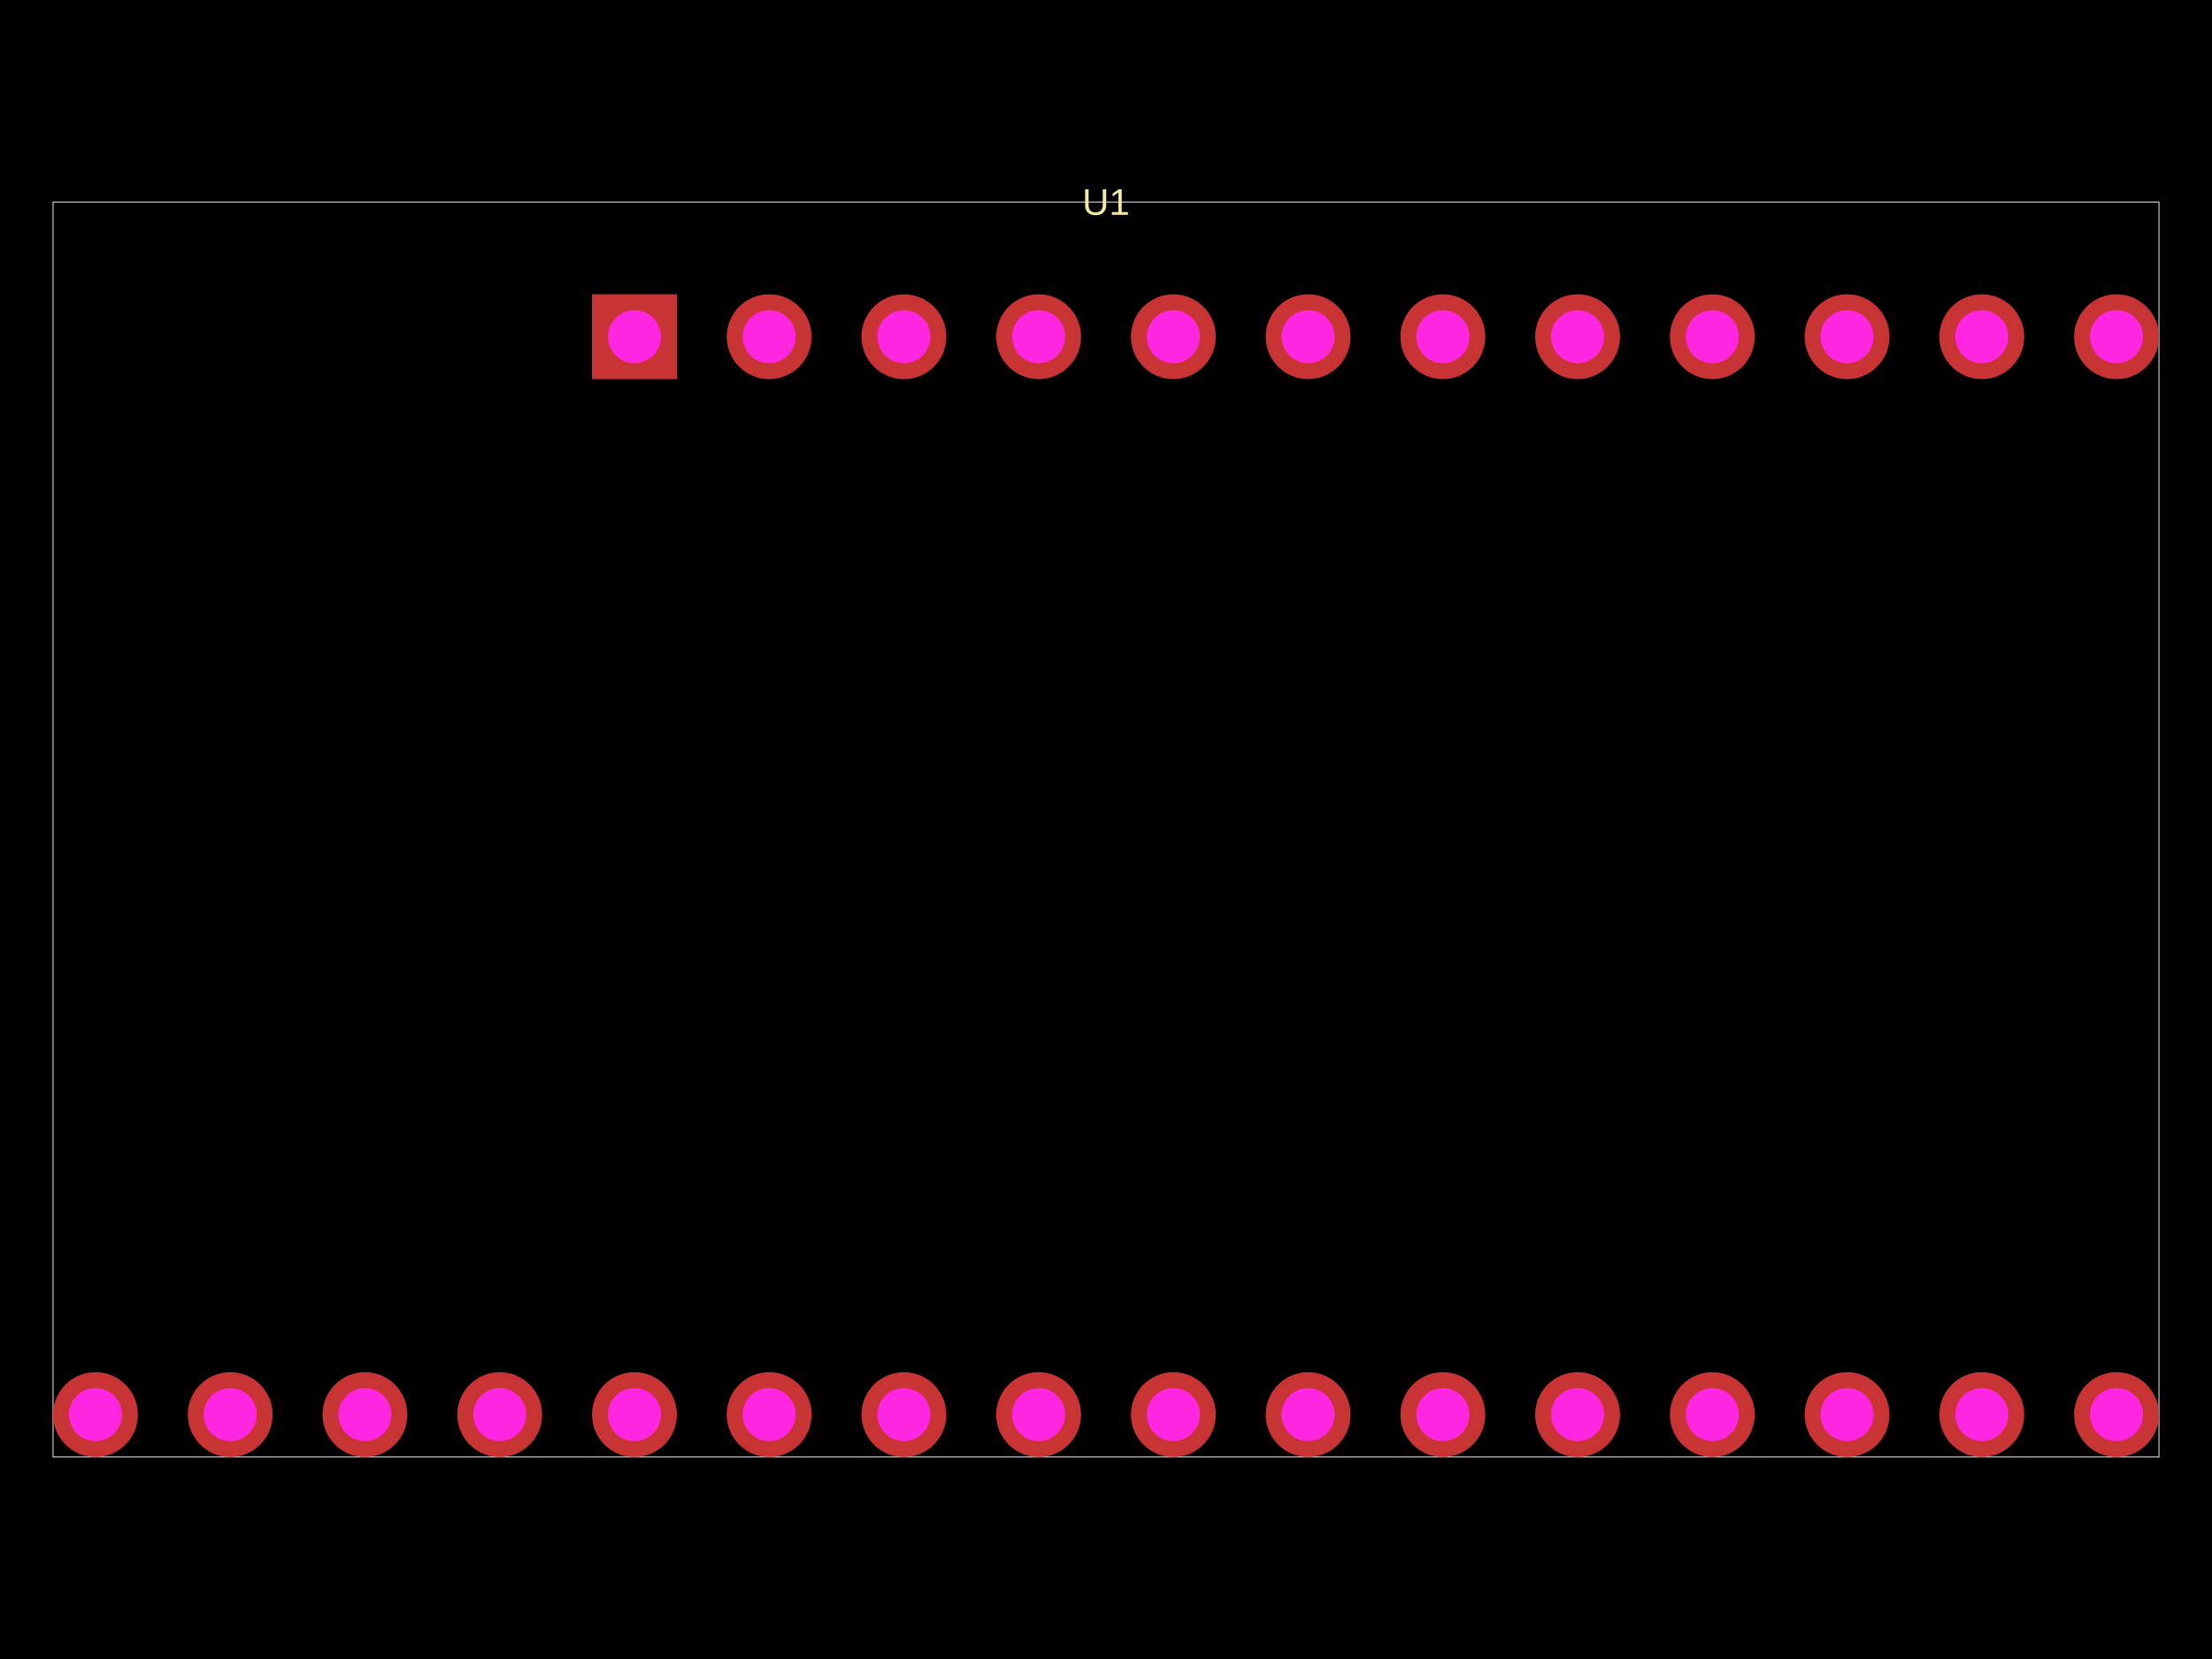
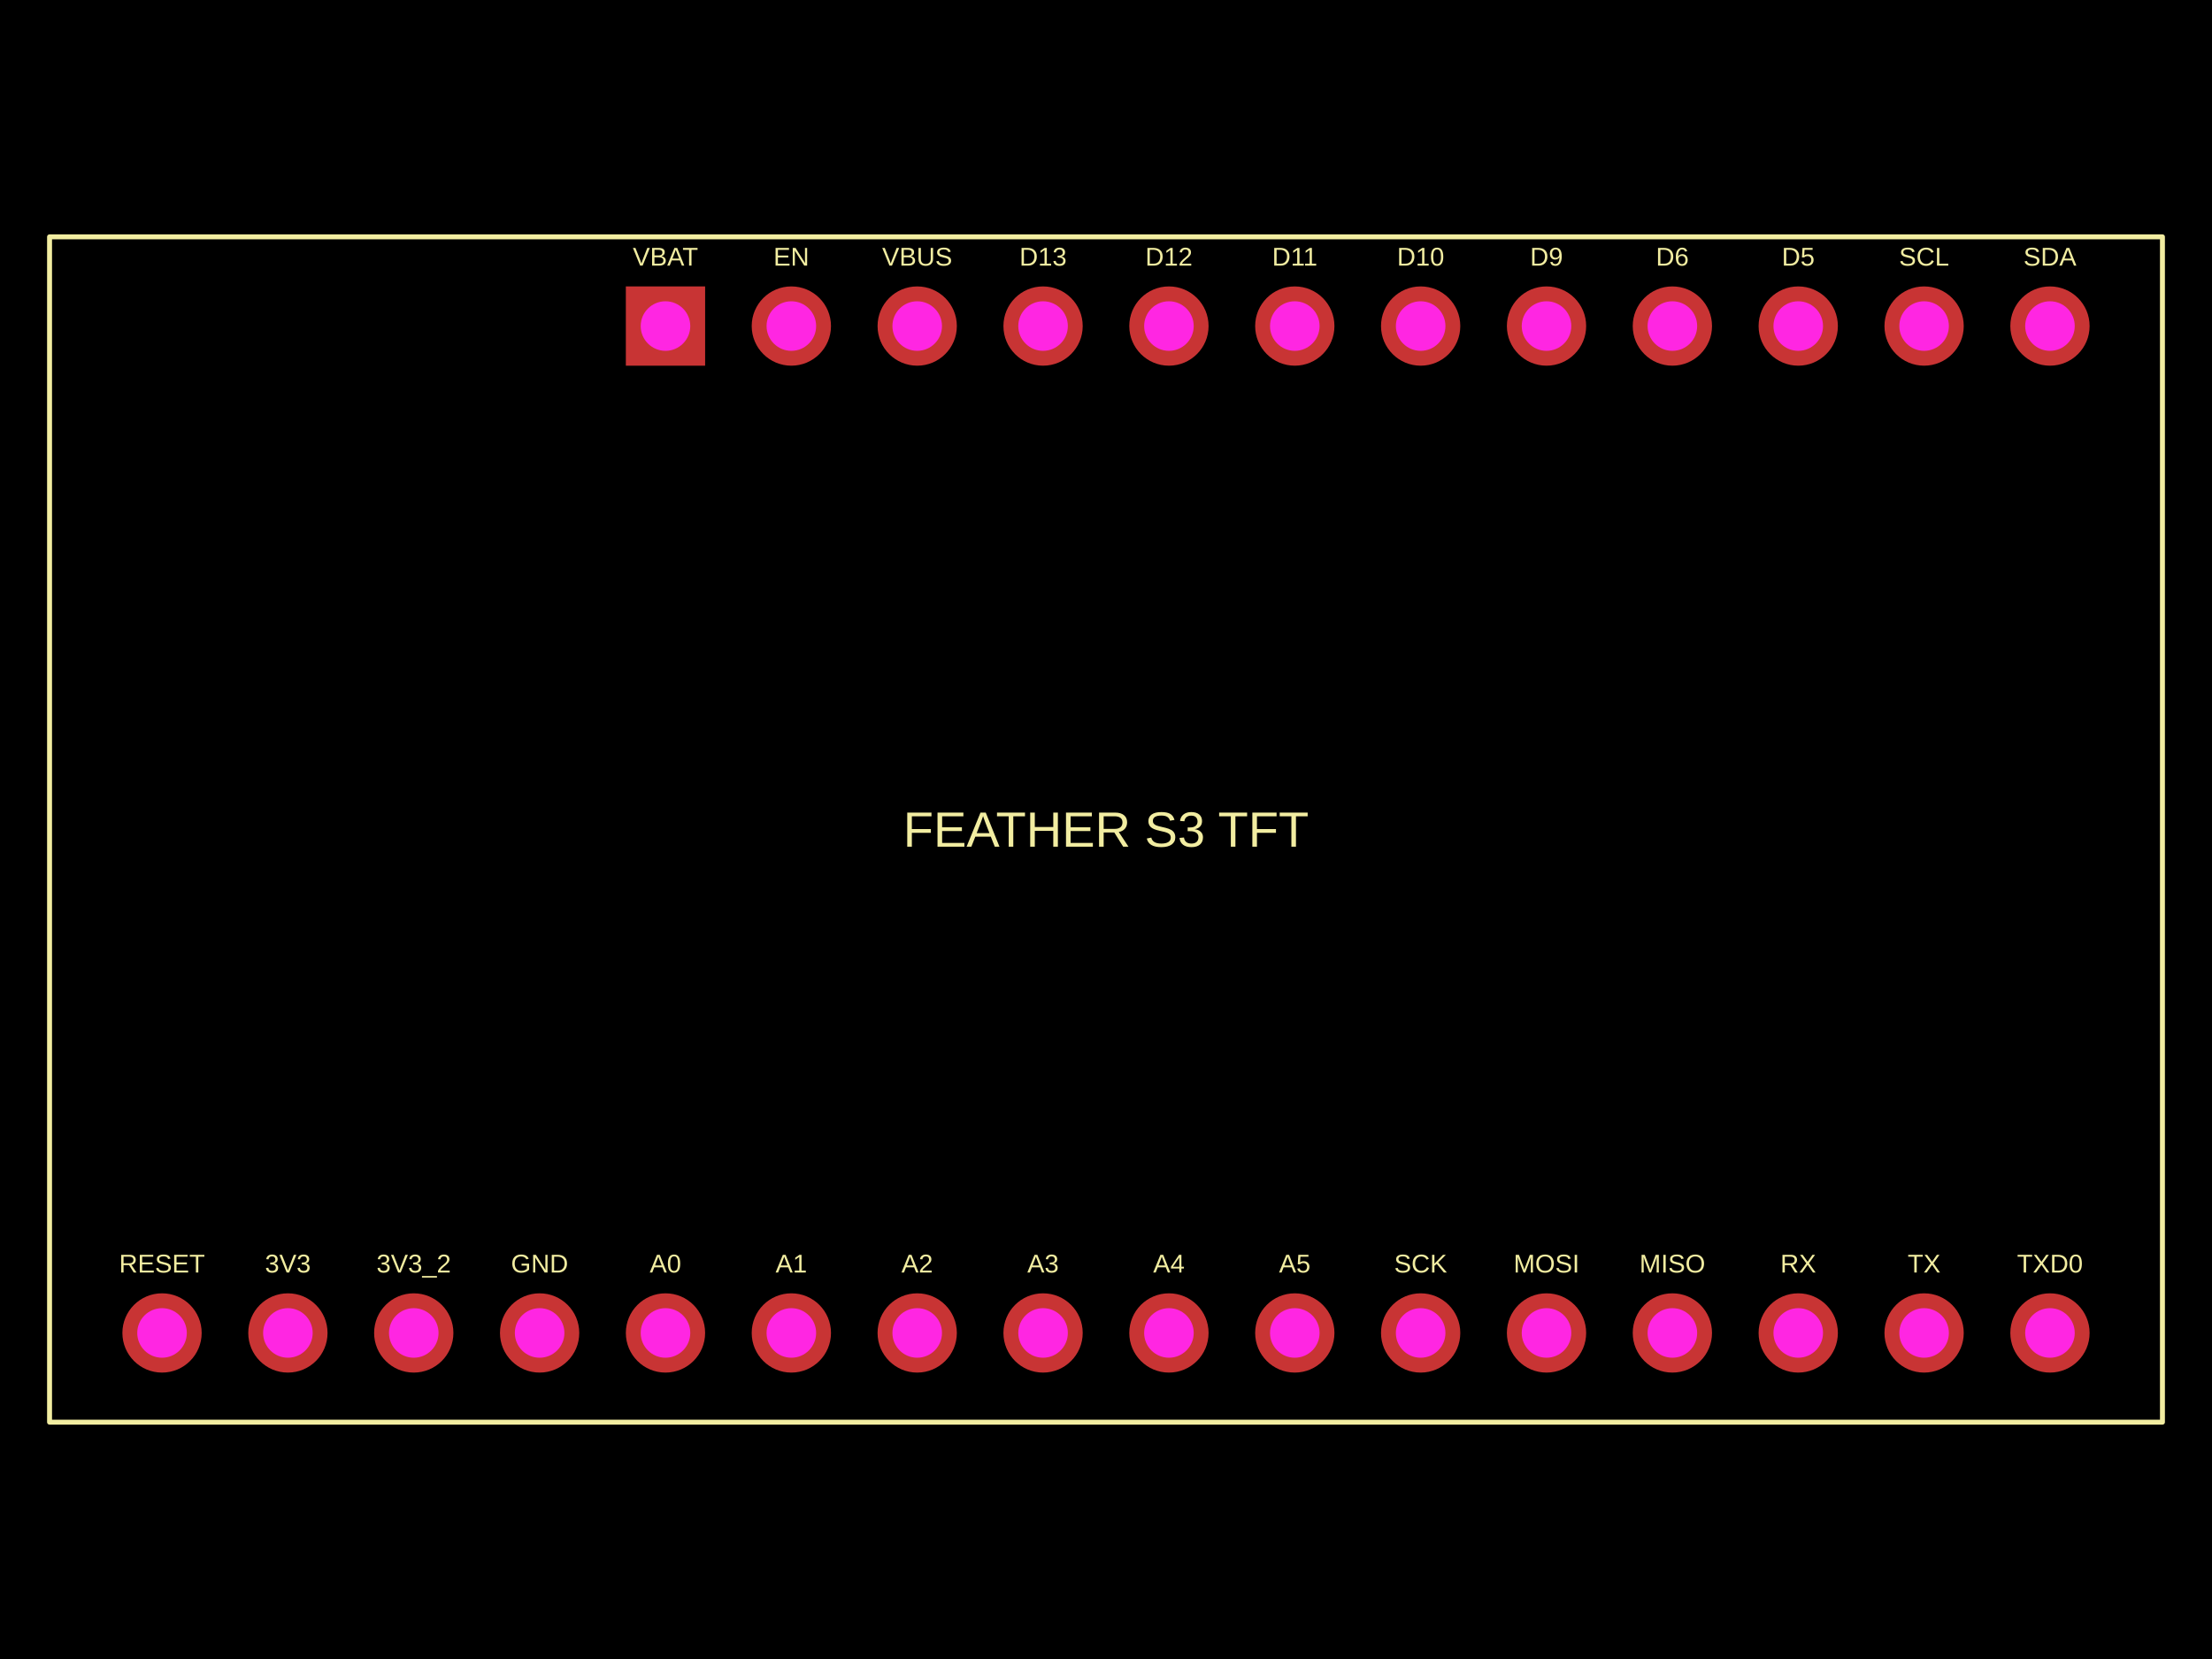
- <svg xmlns="http://www.w3.org/2000/svg" width="800" height="600" data-software-used-string="@tscircuit/core@0.0.1565">
+ <svg xmlns="http://www.w3.org/2000/svg" width="800" height="600" data-software-used-string="@tscircuit/core@0.0.1580">
  <style />
  <rect class="boundary" x="0" y="0" fill="#000" width="800" height="600" data-type="pcb_background" data-pcb-layer="global" />
-   <rect class="pcb-boundary" fill="none" stroke="#fff" stroke-width="0.3" x="19.185" y="73.046" width="761.631" height="453.909" data-type="pcb_boundary" data-pcb-layer="global" />
-   <text x="0" y="0" dx="0" dy="0" fill="#f2eda1" font-family="Arial, sans-serif" font-size="13.429" text-anchor="middle" dominant-baseline="central" transform="matrix(1,0,0,1,400,73.04556)" class="pcb-silkscreen-text pcb-silkscreen-top" data-pcb-silkscreen-text-id="pcb_silkscreen_text_0" stroke="none" data-type="pcb_silkscreen_text" data-pcb-layer="top">U1</text>
+   <rect class="pcb-boundary" fill="none" stroke="#fff" stroke-width="0.3" x="17.921" y="85.663" width="764.158" height="428.674" data-type="pcb_boundary" data-pcb-layer="global" />
+   <text x="0" y="0" dx="0" dy="0" fill="#f2eda1" font-family="Arial, sans-serif" font-size="9.319" text-anchor="middle" dominant-baseline="central" transform="matrix(1,0,0,1,240.681,92.83154)" class="pcb-silkscreen-text pcb-silkscreen-top" data-pcb-silkscreen-text-id="pcb_silkscreen_text_0" stroke="none" data-type="pcb_silkscreen_text" data-pcb-layer="top">VBAT</text>
+   <text x="0" y="0" dx="0" dy="0" fill="#f2eda1" font-family="Arial, sans-serif" font-size="9.319" text-anchor="middle" dominant-baseline="central" transform="matrix(1,0,0,1,286.2007,92.83154)" class="pcb-silkscreen-text pcb-silkscreen-top" data-pcb-silkscreen-text-id="pcb_silkscreen_text_1" stroke="none" data-type="pcb_silkscreen_text" data-pcb-layer="top">EN</text>
+   <text x="0" y="0" dx="0" dy="0" fill="#f2eda1" font-family="Arial, sans-serif" font-size="9.319" text-anchor="middle" dominant-baseline="central" transform="matrix(1,0,0,1,331.7204,92.83154)" class="pcb-silkscreen-text pcb-silkscreen-top" data-pcb-silkscreen-text-id="pcb_silkscreen_text_2" stroke="none" data-type="pcb_silkscreen_text" data-pcb-layer="top">VBUS</text>
+   <text x="0" y="0" dx="0" dy="0" fill="#f2eda1" font-family="Arial, sans-serif" font-size="9.319" text-anchor="middle" dominant-baseline="central" transform="matrix(1,0,0,1,377.2401,92.83154)" class="pcb-silkscreen-text pcb-silkscreen-top" data-pcb-silkscreen-text-id="pcb_silkscreen_text_3" stroke="none" data-type="pcb_silkscreen_text" data-pcb-layer="top">D13</text>
+   <text x="0" y="0" dx="0" dy="0" fill="#f2eda1" font-family="Arial, sans-serif" font-size="9.319" text-anchor="middle" dominant-baseline="central" transform="matrix(1,0,0,1,422.7599,92.83154)" class="pcb-silkscreen-text pcb-silkscreen-top" data-pcb-silkscreen-text-id="pcb_silkscreen_text_4" stroke="none" data-type="pcb_silkscreen_text" data-pcb-layer="top">D12</text>
+   <text x="0" y="0" dx="0" dy="0" fill="#f2eda1" font-family="Arial, sans-serif" font-size="9.319" text-anchor="middle" dominant-baseline="central" transform="matrix(1,0,0,1,468.2796,92.83154)" class="pcb-silkscreen-text pcb-silkscreen-top" data-pcb-silkscreen-text-id="pcb_silkscreen_text_5" stroke="none" data-type="pcb_silkscreen_text" data-pcb-layer="top">D11</text>
+   <text x="0" y="0" dx="0" dy="0" fill="#f2eda1" font-family="Arial, sans-serif" font-size="9.319" text-anchor="middle" dominant-baseline="central" transform="matrix(1,0,0,1,513.7993,92.83154)" class="pcb-silkscreen-text pcb-silkscreen-top" data-pcb-silkscreen-text-id="pcb_silkscreen_text_6" stroke="none" data-type="pcb_silkscreen_text" data-pcb-layer="top">D10</text>
+   <text x="0" y="0" dx="0" dy="0" fill="#f2eda1" font-family="Arial, sans-serif" font-size="9.319" text-anchor="middle" dominant-baseline="central" transform="matrix(1,0,0,1,559.319,92.83154)" class="pcb-silkscreen-text pcb-silkscreen-top" data-pcb-silkscreen-text-id="pcb_silkscreen_text_7" stroke="none" data-type="pcb_silkscreen_text" data-pcb-layer="top">D9</text>
+   <text x="0" y="0" dx="0" dy="0" fill="#f2eda1" font-family="Arial, sans-serif" font-size="9.319" text-anchor="middle" dominant-baseline="central" transform="matrix(1,0,0,1,604.8387,92.83154)" class="pcb-silkscreen-text pcb-silkscreen-top" data-pcb-silkscreen-text-id="pcb_silkscreen_text_8" stroke="none" data-type="pcb_silkscreen_text" data-pcb-layer="top">D6</text>
+   <text x="0" y="0" dx="0" dy="0" fill="#f2eda1" font-family="Arial, sans-serif" font-size="9.319" text-anchor="middle" dominant-baseline="central" transform="matrix(1,0,0,1,650.3584,92.83154)" class="pcb-silkscreen-text pcb-silkscreen-top" data-pcb-silkscreen-text-id="pcb_silkscreen_text_9" stroke="none" data-type="pcb_silkscreen_text" data-pcb-layer="top">D5</text>
+   <text x="0" y="0" dx="0" dy="0" fill="#f2eda1" font-family="Arial, sans-serif" font-size="9.319" text-anchor="middle" dominant-baseline="central" transform="matrix(1,0,0,1,695.8781,92.83154)" class="pcb-silkscreen-text pcb-silkscreen-top" data-pcb-silkscreen-text-id="pcb_silkscreen_text_10" stroke="none" data-type="pcb_silkscreen_text" data-pcb-layer="top">SCL</text>
+   <text x="0" y="0" dx="0" dy="0" fill="#f2eda1" font-family="Arial, sans-serif" font-size="9.319" text-anchor="middle" dominant-baseline="central" transform="matrix(1,0,0,1,741.3978,92.83154)" class="pcb-silkscreen-text pcb-silkscreen-top" data-pcb-silkscreen-text-id="pcb_silkscreen_text_11" stroke="none" data-type="pcb_silkscreen_text" data-pcb-layer="top">SDA</text>
+   <text x="0" y="0" dx="0" dy="0" fill="#f2eda1" font-family="Arial, sans-serif" font-size="9.319" text-anchor="middle" dominant-baseline="central" transform="matrix(1,0,0,1,58.60215,456.9892)" class="pcb-silkscreen-text pcb-silkscreen-top" data-pcb-silkscreen-text-id="pcb_silkscreen_text_12" stroke="none" data-type="pcb_silkscreen_text" data-pcb-layer="top">RESET</text>
+   <text x="0" y="0" dx="0" dy="0" fill="#f2eda1" font-family="Arial, sans-serif" font-size="9.319" text-anchor="middle" dominant-baseline="central" transform="matrix(1,0,0,1,104.1219,456.9892)" class="pcb-silkscreen-text pcb-silkscreen-top" data-pcb-silkscreen-text-id="pcb_silkscreen_text_13" stroke="none" data-type="pcb_silkscreen_text" data-pcb-layer="top">3V3</text>
+   <text x="0" y="0" dx="0" dy="0" fill="#f2eda1" font-family="Arial, sans-serif" font-size="9.319" text-anchor="middle" dominant-baseline="central" transform="matrix(1,0,0,1,149.6416,456.9892)" class="pcb-silkscreen-text pcb-silkscreen-top" data-pcb-silkscreen-text-id="pcb_silkscreen_text_14" stroke="none" data-type="pcb_silkscreen_text" data-pcb-layer="top">3V3_2</text>
+   <text x="0" y="0" dx="0" dy="0" fill="#f2eda1" font-family="Arial, sans-serif" font-size="9.319" text-anchor="middle" dominant-baseline="central" transform="matrix(1,0,0,1,195.1613,456.9892)" class="pcb-silkscreen-text pcb-silkscreen-top" data-pcb-silkscreen-text-id="pcb_silkscreen_text_15" stroke="none" data-type="pcb_silkscreen_text" data-pcb-layer="top">GND</text>
+   <text x="0" y="0" dx="0" dy="0" fill="#f2eda1" font-family="Arial, sans-serif" font-size="9.319" text-anchor="middle" dominant-baseline="central" transform="matrix(1,0,0,1,240.681,456.9892)" class="pcb-silkscreen-text pcb-silkscreen-top" data-pcb-silkscreen-text-id="pcb_silkscreen_text_16" stroke="none" data-type="pcb_silkscreen_text" data-pcb-layer="top">A0</text>
+   <text x="0" y="0" dx="0" dy="0" fill="#f2eda1" font-family="Arial, sans-serif" font-size="9.319" text-anchor="middle" dominant-baseline="central" transform="matrix(1,0,0,1,286.2007,456.9892)" class="pcb-silkscreen-text pcb-silkscreen-top" data-pcb-silkscreen-text-id="pcb_silkscreen_text_17" stroke="none" data-type="pcb_silkscreen_text" data-pcb-layer="top">A1</text>
+   <text x="0" y="0" dx="0" dy="0" fill="#f2eda1" font-family="Arial, sans-serif" font-size="9.319" text-anchor="middle" dominant-baseline="central" transform="matrix(1,0,0,1,331.7204,456.9892)" class="pcb-silkscreen-text pcb-silkscreen-top" data-pcb-silkscreen-text-id="pcb_silkscreen_text_18" stroke="none" data-type="pcb_silkscreen_text" data-pcb-layer="top">A2</text>
+   <text x="0" y="0" dx="0" dy="0" fill="#f2eda1" font-family="Arial, sans-serif" font-size="9.319" text-anchor="middle" dominant-baseline="central" transform="matrix(1,0,0,1,377.2401,456.9892)" class="pcb-silkscreen-text pcb-silkscreen-top" data-pcb-silkscreen-text-id="pcb_silkscreen_text_19" stroke="none" data-type="pcb_silkscreen_text" data-pcb-layer="top">A3</text>
+   <text x="0" y="0" dx="0" dy="0" fill="#f2eda1" font-family="Arial, sans-serif" font-size="9.319" text-anchor="middle" dominant-baseline="central" transform="matrix(1,0,0,1,422.7599,456.9892)" class="pcb-silkscreen-text pcb-silkscreen-top" data-pcb-silkscreen-text-id="pcb_silkscreen_text_20" stroke="none" data-type="pcb_silkscreen_text" data-pcb-layer="top">A4</text>
+   <text x="0" y="0" dx="0" dy="0" fill="#f2eda1" font-family="Arial, sans-serif" font-size="9.319" text-anchor="middle" dominant-baseline="central" transform="matrix(1,0,0,1,468.2796,456.9892)" class="pcb-silkscreen-text pcb-silkscreen-top" data-pcb-silkscreen-text-id="pcb_silkscreen_text_21" stroke="none" data-type="pcb_silkscreen_text" data-pcb-layer="top">A5</text>
+   <text x="0" y="0" dx="0" dy="0" fill="#f2eda1" font-family="Arial, sans-serif" font-size="9.319" text-anchor="middle" dominant-baseline="central" transform="matrix(1,0,0,1,513.7993,456.9892)" class="pcb-silkscreen-text pcb-silkscreen-top" data-pcb-silkscreen-text-id="pcb_silkscreen_text_22" stroke="none" data-type="pcb_silkscreen_text" data-pcb-layer="top">SCK</text>
+   <text x="0" y="0" dx="0" dy="0" fill="#f2eda1" font-family="Arial, sans-serif" font-size="9.319" text-anchor="middle" dominant-baseline="central" transform="matrix(1,0,0,1,559.319,456.9892)" class="pcb-silkscreen-text pcb-silkscreen-top" data-pcb-silkscreen-text-id="pcb_silkscreen_text_23" stroke="none" data-type="pcb_silkscreen_text" data-pcb-layer="top">MOSI</text>
+   <text x="0" y="0" dx="0" dy="0" fill="#f2eda1" font-family="Arial, sans-serif" font-size="9.319" text-anchor="middle" dominant-baseline="central" transform="matrix(1,0,0,1,604.8387,456.9892)" class="pcb-silkscreen-text pcb-silkscreen-top" data-pcb-silkscreen-text-id="pcb_silkscreen_text_24" stroke="none" data-type="pcb_silkscreen_text" data-pcb-layer="top">MISO</text>
+   <text x="0" y="0" dx="0" dy="0" fill="#f2eda1" font-family="Arial, sans-serif" font-size="9.319" text-anchor="middle" dominant-baseline="central" transform="matrix(1,0,0,1,650.3584,456.9892)" class="pcb-silkscreen-text pcb-silkscreen-top" data-pcb-silkscreen-text-id="pcb_silkscreen_text_25" stroke="none" data-type="pcb_silkscreen_text" data-pcb-layer="top">RX</text>
+   <text x="0" y="0" dx="0" dy="0" fill="#f2eda1" font-family="Arial, sans-serif" font-size="9.319" text-anchor="middle" dominant-baseline="central" transform="matrix(1,0,0,1,695.8781,456.9892)" class="pcb-silkscreen-text pcb-silkscreen-top" data-pcb-silkscreen-text-id="pcb_silkscreen_text_26" stroke="none" data-type="pcb_silkscreen_text" data-pcb-layer="top">TX</text>
+   <text x="0" y="0" dx="0" dy="0" fill="#f2eda1" font-family="Arial, sans-serif" font-size="9.319" text-anchor="middle" dominant-baseline="central" transform="matrix(1,0,0,1,741.3978,456.9892)" class="pcb-silkscreen-text pcb-silkscreen-top" data-pcb-silkscreen-text-id="pcb_silkscreen_text_27" stroke="none" data-type="pcb_silkscreen_text" data-pcb-layer="top">TXD0</text>
+   <path class="pcb-silkscreen pcb-silkscreen-top" d="M 17.921 514.337 L 782.079 514.337 L 782.079 85.663 L 17.921 85.663 L 17.921 514.337 Z" fill="none" stroke="#f2eda1" stroke-width="1.792" stroke-linecap="round" stroke-linejoin="round" data-pcb-component-id="pcb_component_0" data-pcb-silkscreen-path-id="pcb_silkscreen_path_0" data-type="pcb_silkscreen_path" data-pcb-layer="top" />
+   <text x="0" y="0" dx="0" dy="0" fill="#f2eda1" font-family="Arial, sans-serif" font-size="17.921" text-anchor="middle" dominant-baseline="central" transform="matrix(1,0,0,1,400,300)" class="pcb-silkscreen-text pcb-silkscreen-top" data-pcb-silkscreen-text-id="pcb_silkscreen_text_28" stroke="none" data-type="pcb_silkscreen_text" data-pcb-layer="top">FEATHER S3 TFT</text>
  <g data-type="pcb_plated_hole" data-pcb-layer="through" data-pad-name="U1.VBAT">
-     <rect class="pcb-hole-outer-pad" fill="rgb(200, 52, 52)" x="214.101" y="106.427" width="30.695" height="30.695" data-type="pcb_plated_hole" data-pcb-layer="top" />
-     <circle class="pcb-hole-inner" fill="#FF26E2" cx="229.448" cy="121.775" r="9.592" data-type="pcb_plated_hole_drill" data-pcb-layer="drill" />
+     <rect class="pcb-hole-outer-pad" fill="rgb(200, 52, 52)" x="226.344" y="103.584" width="28.674" height="28.674" data-type="pcb_plated_hole" data-pcb-layer="top" />
+     <circle class="pcb-hole-inner" fill="#FF26E2" cx="240.681" cy="117.921" r="8.961" data-type="pcb_plated_hole_drill" data-pcb-layer="drill" />
  </g>
  <g data-type="pcb_plated_hole" data-pcb-layer="through" data-pad-name="U1.EN">
-     <circle class="pcb-hole-outer" fill="rgb(200, 52, 52)" cx="278.177" cy="121.775" r="15.348" data-type="pcb_plated_hole" data-pcb-layer="top" />
-     <circle class="pcb-hole-inner" fill="#FF26E2" cx="278.177" cy="121.775" r="9.592" data-type="pcb_plated_hole_drill" data-pcb-layer="drill" />
+     <circle class="pcb-hole-outer" fill="rgb(200, 52, 52)" cx="286.201" cy="117.921" r="14.337" data-type="pcb_plated_hole" data-pcb-layer="top" />
+     <circle class="pcb-hole-inner" fill="#FF26E2" cx="286.201" cy="117.921" r="8.961" data-type="pcb_plated_hole_drill" data-pcb-layer="drill" />
  </g>
  <g data-type="pcb_plated_hole" data-pcb-layer="through" data-pad-name="U1.VBUS">
-     <circle class="pcb-hole-outer" fill="rgb(200, 52, 52)" cx="326.906" cy="121.775" r="15.348" data-type="pcb_plated_hole" data-pcb-layer="top" />
-     <circle class="pcb-hole-inner" fill="#FF26E2" cx="326.906" cy="121.775" r="9.592" data-type="pcb_plated_hole_drill" data-pcb-layer="drill" />
+     <circle class="pcb-hole-outer" fill="rgb(200, 52, 52)" cx="331.72" cy="117.921" r="14.337" data-type="pcb_plated_hole" data-pcb-layer="top" />
+     <circle class="pcb-hole-inner" fill="#FF26E2" cx="331.72" cy="117.921" r="8.961" data-type="pcb_plated_hole_drill" data-pcb-layer="drill" />
  </g>
  <g data-type="pcb_plated_hole" data-pcb-layer="through" data-pad-name="U1.D13">
-     <circle class="pcb-hole-outer" fill="rgb(200, 52, 52)" cx="375.635" cy="121.775" r="15.348" data-type="pcb_plated_hole" data-pcb-layer="top" />
-     <circle class="pcb-hole-inner" fill="#FF26E2" cx="375.635" cy="121.775" r="9.592" data-type="pcb_plated_hole_drill" data-pcb-layer="drill" />
+     <circle class="pcb-hole-outer" fill="rgb(200, 52, 52)" cx="377.24" cy="117.921" r="14.337" data-type="pcb_plated_hole" data-pcb-layer="top" />
+     <circle class="pcb-hole-inner" fill="#FF26E2" cx="377.24" cy="117.921" r="8.961" data-type="pcb_plated_hole_drill" data-pcb-layer="drill" />
  </g>
  <g data-type="pcb_plated_hole" data-pcb-layer="through" data-pad-name="U1.D12">
-     <circle class="pcb-hole-outer" fill="rgb(200, 52, 52)" cx="424.365" cy="121.775" r="15.348" data-type="pcb_plated_hole" data-pcb-layer="top" />
-     <circle class="pcb-hole-inner" fill="#FF26E2" cx="424.365" cy="121.775" r="9.592" data-type="pcb_plated_hole_drill" data-pcb-layer="drill" />
+     <circle class="pcb-hole-outer" fill="rgb(200, 52, 52)" cx="422.76" cy="117.921" r="14.337" data-type="pcb_plated_hole" data-pcb-layer="top" />
+     <circle class="pcb-hole-inner" fill="#FF26E2" cx="422.76" cy="117.921" r="8.961" data-type="pcb_plated_hole_drill" data-pcb-layer="drill" />
  </g>
  <g data-type="pcb_plated_hole" data-pcb-layer="through" data-pad-name="U1.D11">
-     <circle class="pcb-hole-outer" fill="rgb(200, 52, 52)" cx="473.094" cy="121.775" r="15.348" data-type="pcb_plated_hole" data-pcb-layer="top" />
-     <circle class="pcb-hole-inner" fill="#FF26E2" cx="473.094" cy="121.775" r="9.592" data-type="pcb_plated_hole_drill" data-pcb-layer="drill" />
+     <circle class="pcb-hole-outer" fill="rgb(200, 52, 52)" cx="468.28" cy="117.921" r="14.337" data-type="pcb_plated_hole" data-pcb-layer="top" />
+     <circle class="pcb-hole-inner" fill="#FF26E2" cx="468.28" cy="117.921" r="8.961" data-type="pcb_plated_hole_drill" data-pcb-layer="drill" />
  </g>
  <g data-type="pcb_plated_hole" data-pcb-layer="through" data-pad-name="U1.D10">
-     <circle class="pcb-hole-outer" fill="rgb(200, 52, 52)" cx="521.823" cy="121.775" r="15.348" data-type="pcb_plated_hole" data-pcb-layer="top" />
-     <circle class="pcb-hole-inner" fill="#FF26E2" cx="521.823" cy="121.775" r="9.592" data-type="pcb_plated_hole_drill" data-pcb-layer="drill" />
+     <circle class="pcb-hole-outer" fill="rgb(200, 52, 52)" cx="513.799" cy="117.921" r="14.337" data-type="pcb_plated_hole" data-pcb-layer="top" />
+     <circle class="pcb-hole-inner" fill="#FF26E2" cx="513.799" cy="117.921" r="8.961" data-type="pcb_plated_hole_drill" data-pcb-layer="drill" />
  </g>
  <g data-type="pcb_plated_hole" data-pcb-layer="through" data-pad-name="U1.D9">
-     <circle class="pcb-hole-outer" fill="rgb(200, 52, 52)" cx="570.552" cy="121.775" r="15.348" data-type="pcb_plated_hole" data-pcb-layer="top" />
-     <circle class="pcb-hole-inner" fill="#FF26E2" cx="570.552" cy="121.775" r="9.592" data-type="pcb_plated_hole_drill" data-pcb-layer="drill" />
+     <circle class="pcb-hole-outer" fill="rgb(200, 52, 52)" cx="559.319" cy="117.921" r="14.337" data-type="pcb_plated_hole" data-pcb-layer="top" />
+     <circle class="pcb-hole-inner" fill="#FF26E2" cx="559.319" cy="117.921" r="8.961" data-type="pcb_plated_hole_drill" data-pcb-layer="drill" />
  </g>
  <g data-type="pcb_plated_hole" data-pcb-layer="through" data-pad-name="U1.D6">
-     <circle class="pcb-hole-outer" fill="rgb(200, 52, 52)" cx="619.281" cy="121.775" r="15.348" data-type="pcb_plated_hole" data-pcb-layer="top" />
-     <circle class="pcb-hole-inner" fill="#FF26E2" cx="619.281" cy="121.775" r="9.592" data-type="pcb_plated_hole_drill" data-pcb-layer="drill" />
+     <circle class="pcb-hole-outer" fill="rgb(200, 52, 52)" cx="604.839" cy="117.921" r="14.337" data-type="pcb_plated_hole" data-pcb-layer="top" />
+     <circle class="pcb-hole-inner" fill="#FF26E2" cx="604.839" cy="117.921" r="8.961" data-type="pcb_plated_hole_drill" data-pcb-layer="drill" />
  </g>
  <g data-type="pcb_plated_hole" data-pcb-layer="through" data-pad-name="U1.D5">
-     <circle class="pcb-hole-outer" fill="rgb(200, 52, 52)" cx="668.01" cy="121.775" r="15.348" data-type="pcb_plated_hole" data-pcb-layer="top" />
-     <circle class="pcb-hole-inner" fill="#FF26E2" cx="668.01" cy="121.775" r="9.592" data-type="pcb_plated_hole_drill" data-pcb-layer="drill" />
+     <circle class="pcb-hole-outer" fill="rgb(200, 52, 52)" cx="650.358" cy="117.921" r="14.337" data-type="pcb_plated_hole" data-pcb-layer="top" />
+     <circle class="pcb-hole-inner" fill="#FF26E2" cx="650.358" cy="117.921" r="8.961" data-type="pcb_plated_hole_drill" data-pcb-layer="drill" />
  </g>
  <g data-type="pcb_plated_hole" data-pcb-layer="through" data-pad-name="U1.SCL">
-     <circle class="pcb-hole-outer" fill="rgb(200, 52, 52)" cx="716.739" cy="121.775" r="15.348" data-type="pcb_plated_hole" data-pcb-layer="top" />
-     <circle class="pcb-hole-inner" fill="#FF26E2" cx="716.739" cy="121.775" r="9.592" data-type="pcb_plated_hole_drill" data-pcb-layer="drill" />
+     <circle class="pcb-hole-outer" fill="rgb(200, 52, 52)" cx="695.878" cy="117.921" r="14.337" data-type="pcb_plated_hole" data-pcb-layer="top" />
+     <circle class="pcb-hole-inner" fill="#FF26E2" cx="695.878" cy="117.921" r="8.961" data-type="pcb_plated_hole_drill" data-pcb-layer="drill" />
  </g>
  <g data-type="pcb_plated_hole" data-pcb-layer="through" data-pad-name="U1.SDA">
-     <circle class="pcb-hole-outer" fill="rgb(200, 52, 52)" cx="765.468" cy="121.775" r="15.348" data-type="pcb_plated_hole" data-pcb-layer="top" />
-     <circle class="pcb-hole-inner" fill="#FF26E2" cx="765.468" cy="121.775" r="9.592" data-type="pcb_plated_hole_drill" data-pcb-layer="drill" />
+     <circle class="pcb-hole-outer" fill="rgb(200, 52, 52)" cx="741.398" cy="117.921" r="14.337" data-type="pcb_plated_hole" data-pcb-layer="top" />
+     <circle class="pcb-hole-inner" fill="#FF26E2" cx="741.398" cy="117.921" r="8.961" data-type="pcb_plated_hole_drill" data-pcb-layer="drill" />
  </g>
  <g data-type="pcb_plated_hole" data-pcb-layer="through" data-pad-name="U1.RESET">
-     <circle class="pcb-hole-outer" fill="rgb(200, 52, 52)" cx="34.532" cy="511.607" r="15.348" data-type="pcb_plated_hole" data-pcb-layer="top" />
-     <circle class="pcb-hole-inner" fill="#FF26E2" cx="34.532" cy="511.607" r="9.592" data-type="pcb_plated_hole_drill" data-pcb-layer="drill" />
+     <circle class="pcb-hole-outer" fill="rgb(200, 52, 52)" cx="58.602" cy="482.079" r="14.337" data-type="pcb_plated_hole" data-pcb-layer="top" />
+     <circle class="pcb-hole-inner" fill="#FF26E2" cx="58.602" cy="482.079" r="8.961" data-type="pcb_plated_hole_drill" data-pcb-layer="drill" />
  </g>
  <g data-type="pcb_plated_hole" data-pcb-layer="through" data-pad-name="U1.3V3">
-     <circle class="pcb-hole-outer" fill="rgb(200, 52, 52)" cx="83.261" cy="511.607" r="15.348" data-type="pcb_plated_hole" data-pcb-layer="top" />
-     <circle class="pcb-hole-inner" fill="#FF26E2" cx="83.261" cy="511.607" r="9.592" data-type="pcb_plated_hole_drill" data-pcb-layer="drill" />
+     <circle class="pcb-hole-outer" fill="rgb(200, 52, 52)" cx="104.122" cy="482.079" r="14.337" data-type="pcb_plated_hole" data-pcb-layer="top" />
+     <circle class="pcb-hole-inner" fill="#FF26E2" cx="104.122" cy="482.079" r="8.961" data-type="pcb_plated_hole_drill" data-pcb-layer="drill" />
  </g>
  <g data-type="pcb_plated_hole" data-pcb-layer="through" data-pad-name="U1.3V3_2">
-     <circle class="pcb-hole-outer" fill="rgb(200, 52, 52)" cx="131.99" cy="511.607" r="15.348" data-type="pcb_plated_hole" data-pcb-layer="top" />
-     <circle class="pcb-hole-inner" fill="#FF26E2" cx="131.99" cy="511.607" r="9.592" data-type="pcb_plated_hole_drill" data-pcb-layer="drill" />
+     <circle class="pcb-hole-outer" fill="rgb(200, 52, 52)" cx="149.642" cy="482.079" r="14.337" data-type="pcb_plated_hole" data-pcb-layer="top" />
+     <circle class="pcb-hole-inner" fill="#FF26E2" cx="149.642" cy="482.079" r="8.961" data-type="pcb_plated_hole_drill" data-pcb-layer="drill" />
  </g>
  <g data-type="pcb_plated_hole" data-pcb-layer="through" data-pad-name="U1.GND">
-     <circle class="pcb-hole-outer" fill="rgb(200, 52, 52)" cx="180.719" cy="511.607" r="15.348" data-type="pcb_plated_hole" data-pcb-layer="top" />
-     <circle class="pcb-hole-inner" fill="#FF26E2" cx="180.719" cy="511.607" r="9.592" data-type="pcb_plated_hole_drill" data-pcb-layer="drill" />
+     <circle class="pcb-hole-outer" fill="rgb(200, 52, 52)" cx="195.161" cy="482.079" r="14.337" data-type="pcb_plated_hole" data-pcb-layer="top" />
+     <circle class="pcb-hole-inner" fill="#FF26E2" cx="195.161" cy="482.079" r="8.961" data-type="pcb_plated_hole_drill" data-pcb-layer="drill" />
  </g>
  <g data-type="pcb_plated_hole" data-pcb-layer="through" data-pad-name="U1.A0">
-     <circle class="pcb-hole-outer" fill="rgb(200, 52, 52)" cx="229.448" cy="511.607" r="15.348" data-type="pcb_plated_hole" data-pcb-layer="top" />
-     <circle class="pcb-hole-inner" fill="#FF26E2" cx="229.448" cy="511.607" r="9.592" data-type="pcb_plated_hole_drill" data-pcb-layer="drill" />
+     <circle class="pcb-hole-outer" fill="rgb(200, 52, 52)" cx="240.681" cy="482.079" r="14.337" data-type="pcb_plated_hole" data-pcb-layer="top" />
+     <circle class="pcb-hole-inner" fill="#FF26E2" cx="240.681" cy="482.079" r="8.961" data-type="pcb_plated_hole_drill" data-pcb-layer="drill" />
  </g>
  <g data-type="pcb_plated_hole" data-pcb-layer="through" data-pad-name="U1.A1">
-     <circle class="pcb-hole-outer" fill="rgb(200, 52, 52)" cx="278.177" cy="511.607" r="15.348" data-type="pcb_plated_hole" data-pcb-layer="top" />
-     <circle class="pcb-hole-inner" fill="#FF26E2" cx="278.177" cy="511.607" r="9.592" data-type="pcb_plated_hole_drill" data-pcb-layer="drill" />
+     <circle class="pcb-hole-outer" fill="rgb(200, 52, 52)" cx="286.201" cy="482.079" r="14.337" data-type="pcb_plated_hole" data-pcb-layer="top" />
+     <circle class="pcb-hole-inner" fill="#FF26E2" cx="286.201" cy="482.079" r="8.961" data-type="pcb_plated_hole_drill" data-pcb-layer="drill" />
  </g>
  <g data-type="pcb_plated_hole" data-pcb-layer="through" data-pad-name="U1.A2">
-     <circle class="pcb-hole-outer" fill="rgb(200, 52, 52)" cx="326.906" cy="511.607" r="15.348" data-type="pcb_plated_hole" data-pcb-layer="top" />
-     <circle class="pcb-hole-inner" fill="#FF26E2" cx="326.906" cy="511.607" r="9.592" data-type="pcb_plated_hole_drill" data-pcb-layer="drill" />
+     <circle class="pcb-hole-outer" fill="rgb(200, 52, 52)" cx="331.72" cy="482.079" r="14.337" data-type="pcb_plated_hole" data-pcb-layer="top" />
+     <circle class="pcb-hole-inner" fill="#FF26E2" cx="331.72" cy="482.079" r="8.961" data-type="pcb_plated_hole_drill" data-pcb-layer="drill" />
  </g>
  <g data-type="pcb_plated_hole" data-pcb-layer="through" data-pad-name="U1.A3">
-     <circle class="pcb-hole-outer" fill="rgb(200, 52, 52)" cx="375.635" cy="511.607" r="15.348" data-type="pcb_plated_hole" data-pcb-layer="top" />
-     <circle class="pcb-hole-inner" fill="#FF26E2" cx="375.635" cy="511.607" r="9.592" data-type="pcb_plated_hole_drill" data-pcb-layer="drill" />
+     <circle class="pcb-hole-outer" fill="rgb(200, 52, 52)" cx="377.24" cy="482.079" r="14.337" data-type="pcb_plated_hole" data-pcb-layer="top" />
+     <circle class="pcb-hole-inner" fill="#FF26E2" cx="377.24" cy="482.079" r="8.961" data-type="pcb_plated_hole_drill" data-pcb-layer="drill" />
  </g>
  <g data-type="pcb_plated_hole" data-pcb-layer="through" data-pad-name="U1.A4">
-     <circle class="pcb-hole-outer" fill="rgb(200, 52, 52)" cx="424.365" cy="511.607" r="15.348" data-type="pcb_plated_hole" data-pcb-layer="top" />
-     <circle class="pcb-hole-inner" fill="#FF26E2" cx="424.365" cy="511.607" r="9.592" data-type="pcb_plated_hole_drill" data-pcb-layer="drill" />
+     <circle class="pcb-hole-outer" fill="rgb(200, 52, 52)" cx="422.76" cy="482.079" r="14.337" data-type="pcb_plated_hole" data-pcb-layer="top" />
+     <circle class="pcb-hole-inner" fill="#FF26E2" cx="422.76" cy="482.079" r="8.961" data-type="pcb_plated_hole_drill" data-pcb-layer="drill" />
  </g>
  <g data-type="pcb_plated_hole" data-pcb-layer="through" data-pad-name="U1.A5">
-     <circle class="pcb-hole-outer" fill="rgb(200, 52, 52)" cx="473.094" cy="511.607" r="15.348" data-type="pcb_plated_hole" data-pcb-layer="top" />
-     <circle class="pcb-hole-inner" fill="#FF26E2" cx="473.094" cy="511.607" r="9.592" data-type="pcb_plated_hole_drill" data-pcb-layer="drill" />
+     <circle class="pcb-hole-outer" fill="rgb(200, 52, 52)" cx="468.28" cy="482.079" r="14.337" data-type="pcb_plated_hole" data-pcb-layer="top" />
+     <circle class="pcb-hole-inner" fill="#FF26E2" cx="468.28" cy="482.079" r="8.961" data-type="pcb_plated_hole_drill" data-pcb-layer="drill" />
  </g>
  <g data-type="pcb_plated_hole" data-pcb-layer="through" data-pad-name="U1.SCK">
-     <circle class="pcb-hole-outer" fill="rgb(200, 52, 52)" cx="521.823" cy="511.607" r="15.348" data-type="pcb_plated_hole" data-pcb-layer="top" />
-     <circle class="pcb-hole-inner" fill="#FF26E2" cx="521.823" cy="511.607" r="9.592" data-type="pcb_plated_hole_drill" data-pcb-layer="drill" />
+     <circle class="pcb-hole-outer" fill="rgb(200, 52, 52)" cx="513.799" cy="482.079" r="14.337" data-type="pcb_plated_hole" data-pcb-layer="top" />
+     <circle class="pcb-hole-inner" fill="#FF26E2" cx="513.799" cy="482.079" r="8.961" data-type="pcb_plated_hole_drill" data-pcb-layer="drill" />
  </g>
  <g data-type="pcb_plated_hole" data-pcb-layer="through" data-pad-name="U1.MOSI">
-     <circle class="pcb-hole-outer" fill="rgb(200, 52, 52)" cx="570.552" cy="511.607" r="15.348" data-type="pcb_plated_hole" data-pcb-layer="top" />
-     <circle class="pcb-hole-inner" fill="#FF26E2" cx="570.552" cy="511.607" r="9.592" data-type="pcb_plated_hole_drill" data-pcb-layer="drill" />
+     <circle class="pcb-hole-outer" fill="rgb(200, 52, 52)" cx="559.319" cy="482.079" r="14.337" data-type="pcb_plated_hole" data-pcb-layer="top" />
+     <circle class="pcb-hole-inner" fill="#FF26E2" cx="559.319" cy="482.079" r="8.961" data-type="pcb_plated_hole_drill" data-pcb-layer="drill" />
  </g>
  <g data-type="pcb_plated_hole" data-pcb-layer="through" data-pad-name="U1.MISO">
-     <circle class="pcb-hole-outer" fill="rgb(200, 52, 52)" cx="619.281" cy="511.607" r="15.348" data-type="pcb_plated_hole" data-pcb-layer="top" />
-     <circle class="pcb-hole-inner" fill="#FF26E2" cx="619.281" cy="511.607" r="9.592" data-type="pcb_plated_hole_drill" data-pcb-layer="drill" />
+     <circle class="pcb-hole-outer" fill="rgb(200, 52, 52)" cx="604.839" cy="482.079" r="14.337" data-type="pcb_plated_hole" data-pcb-layer="top" />
+     <circle class="pcb-hole-inner" fill="#FF26E2" cx="604.839" cy="482.079" r="8.961" data-type="pcb_plated_hole_drill" data-pcb-layer="drill" />
  </g>
  <g data-type="pcb_plated_hole" data-pcb-layer="through" data-pad-name="U1.RX">
-     <circle class="pcb-hole-outer" fill="rgb(200, 52, 52)" cx="668.01" cy="511.607" r="15.348" data-type="pcb_plated_hole" data-pcb-layer="top" />
-     <circle class="pcb-hole-inner" fill="#FF26E2" cx="668.01" cy="511.607" r="9.592" data-type="pcb_plated_hole_drill" data-pcb-layer="drill" />
+     <circle class="pcb-hole-outer" fill="rgb(200, 52, 52)" cx="650.358" cy="482.079" r="14.337" data-type="pcb_plated_hole" data-pcb-layer="top" />
+     <circle class="pcb-hole-inner" fill="#FF26E2" cx="650.358" cy="482.079" r="8.961" data-type="pcb_plated_hole_drill" data-pcb-layer="drill" />
  </g>
  <g data-type="pcb_plated_hole" data-pcb-layer="through" data-pad-name="U1.TX">
-     <circle class="pcb-hole-outer" fill="rgb(200, 52, 52)" cx="716.739" cy="511.607" r="15.348" data-type="pcb_plated_hole" data-pcb-layer="top" />
-     <circle class="pcb-hole-inner" fill="#FF26E2" cx="716.739" cy="511.607" r="9.592" data-type="pcb_plated_hole_drill" data-pcb-layer="drill" />
+     <circle class="pcb-hole-outer" fill="rgb(200, 52, 52)" cx="695.878" cy="482.079" r="14.337" data-type="pcb_plated_hole" data-pcb-layer="top" />
+     <circle class="pcb-hole-inner" fill="#FF26E2" cx="695.878" cy="482.079" r="8.961" data-type="pcb_plated_hole_drill" data-pcb-layer="drill" />
  </g>
  <g data-type="pcb_plated_hole" data-pcb-layer="through" data-pad-name="U1.TXD0">
-     <circle class="pcb-hole-outer" fill="rgb(200, 52, 52)" cx="765.468" cy="511.607" r="15.348" data-type="pcb_plated_hole" data-pcb-layer="top" />
-     <circle class="pcb-hole-inner" fill="#FF26E2" cx="765.468" cy="511.607" r="9.592" data-type="pcb_plated_hole_drill" data-pcb-layer="drill" />
+     <circle class="pcb-hole-outer" fill="rgb(200, 52, 52)" cx="741.398" cy="482.079" r="14.337" data-type="pcb_plated_hole" data-pcb-layer="top" />
+     <circle class="pcb-hole-inner" fill="#FF26E2" cx="741.398" cy="482.079" r="8.961" data-type="pcb_plated_hole_drill" data-pcb-layer="drill" />
  </g>
</svg>
